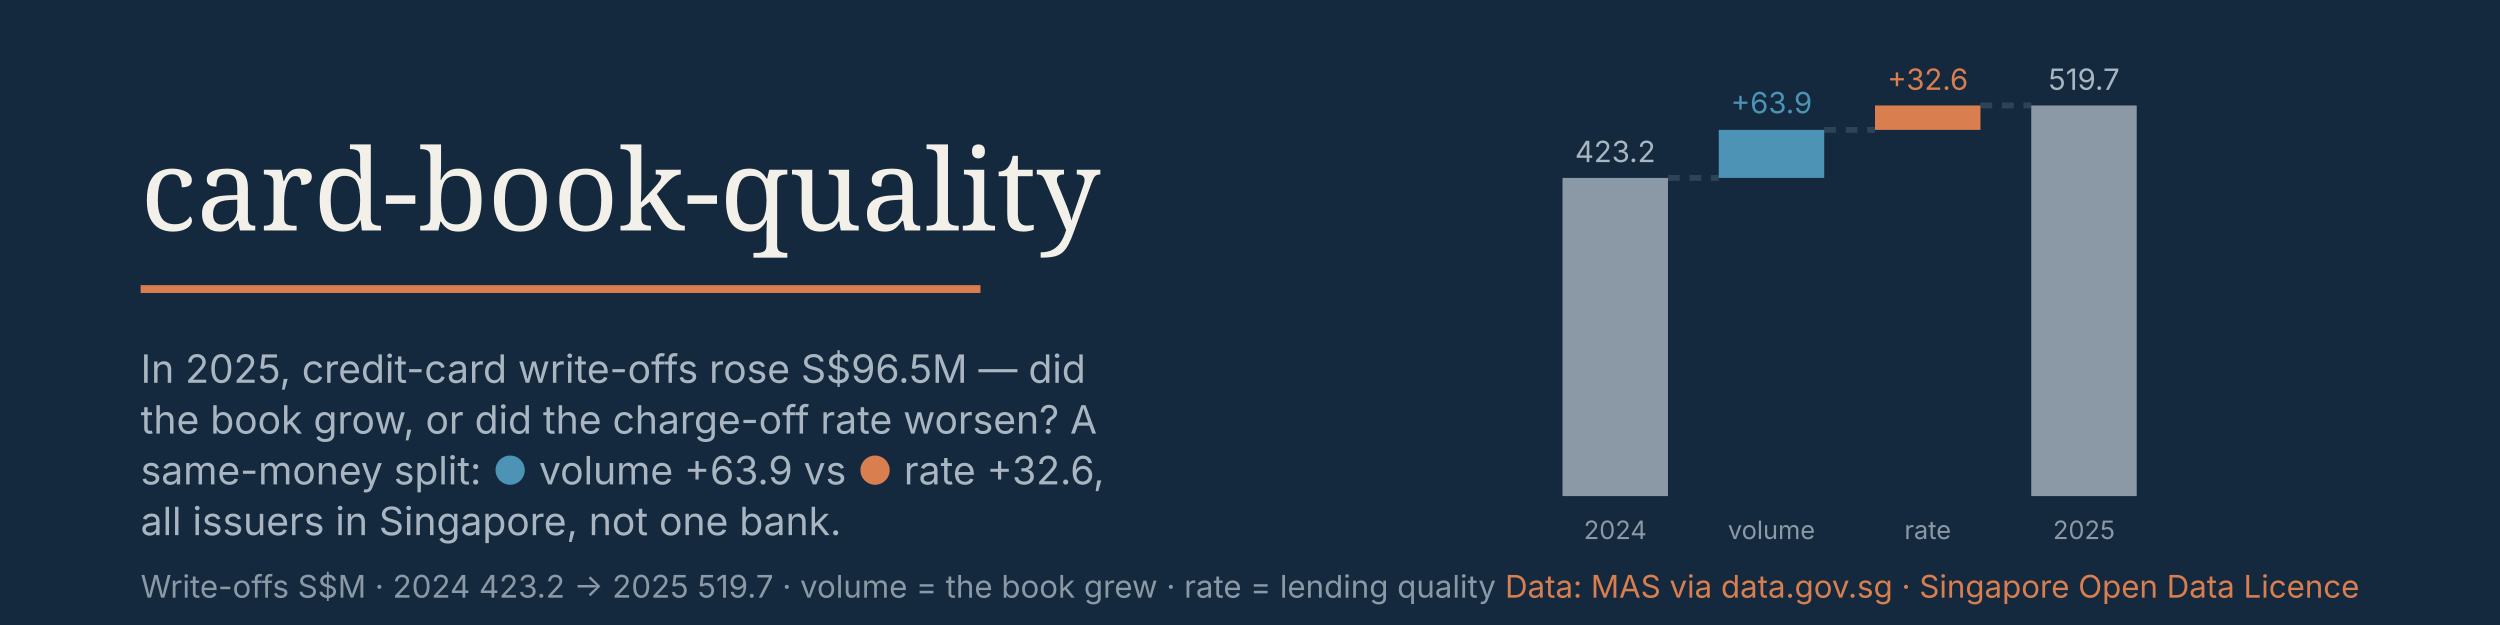
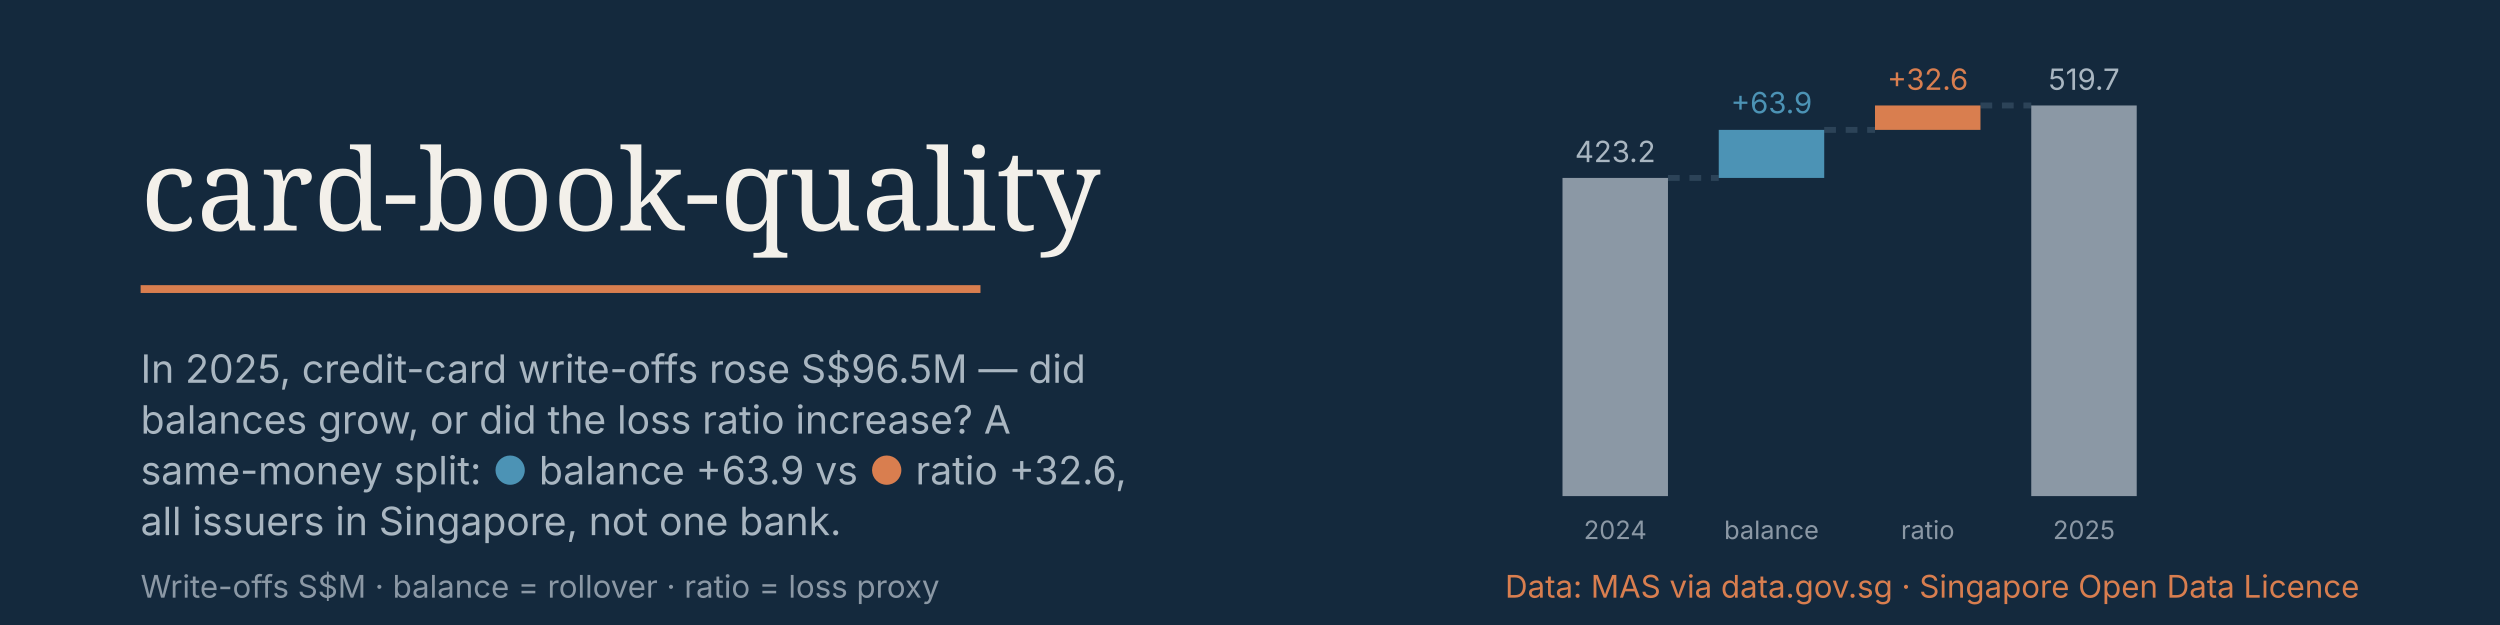
- <svg xmlns="http://www.w3.org/2000/svg" width="1280" height="320" viewBox="0 0 1280 320" role="img" aria-label="card-book-quality — did card write-offs rise because the book grew or because the charge-off rate worsened">
+ <svg xmlns="http://www.w3.org/2000/svg" width="1280" height="320" viewBox="0 0 1280 320" role="img" aria-label="card-book-quality — an arithmetic split of card write-offs into balance and loss-ratio contributions">
  <rect width="1280" height="320" fill="#14293D" />
  <text x="72" y="118" font-family="Georgia, 'Source Serif 4', serif" font-size="58" fill="#F3F0EA">card-book-quality</text>
  <rect x="72" y="146" width="430" height="4" fill="#D97E4F" />
  <text x="72" y="196" font-family="Inter, 'Helvetica Neue', Arial, sans-serif" font-size="20" fill="#A9B6C1">In 2025, credit-card write-offs rose S$96.5M — did</text>
-   <text x="72" y="222" font-family="Inter, 'Helvetica Neue', Arial, sans-serif" font-size="20" fill="#A9B6C1">the book grow, or did the charge-off rate worsen? A</text>
-   <text x="72" y="248" font-family="Inter, 'Helvetica Neue', Arial, sans-serif" font-size="20" fill="#A9B6C1">same-money split: <tspan fill="#4C93B5">●</tspan> volume +63.9 vs <tspan fill="#D97E4F">●</tspan> rate +32.6,</text>
+   <text x="72" y="222" font-family="Inter, 'Helvetica Neue', Arial, sans-serif" font-size="20" fill="#A9B6C1">balances grow, or did the loss ratio increase? A</text>
+   <text x="72" y="248" font-family="Inter, 'Helvetica Neue', Arial, sans-serif" font-size="20" fill="#A9B6C1">same-money split: <tspan fill="#4C93B5">●</tspan> balance +63.9 vs <tspan fill="#D97E4F">●</tspan> ratio +32.6,</text>
  <text x="72" y="274" font-family="Inter, 'Helvetica Neue', Arial, sans-serif" font-size="20" fill="#A9B6C1">all issuers in Singapore, not one bank.</text>
-   <text x="72" y="306" font-family="Inter, 'Helvetica Neue', Arial, sans-serif" font-size="16" fill="#8B98A5">Write-offs S$M · 2024 423.2 → 2025 519.7 · volume = the book grew · rate = lending quality</text>
+   <text x="72" y="306" font-family="Inter, 'Helvetica Neue', Arial, sans-serif" font-size="16" fill="#8B98A5">Write-offs S$M · balance = rollover · ratio = loss proxy</text>
  <line x1="854" y1="91.1" x2="880" y2="91.1" stroke="#2C4358" stroke-width="3" stroke-dasharray="6 5" />
  <line x1="934" y1="66.5" x2="960" y2="66.5" stroke="#2C4358" stroke-width="3" stroke-dasharray="6 5" />
  <line x1="1014" y1="54" x2="1040" y2="54" stroke="#2C4358" stroke-width="3" stroke-dasharray="6 5" />
  <rect x="800" y="91.1" width="54" height="162.9" fill="#8B98A5" />
  <rect x="880" y="66.5" width="54" height="24.6" fill="#4C93B5" />
  <rect x="960" y="54" width="54" height="12.5" fill="#D97E4F" />
  <rect x="1040" y="54" width="54" height="200" fill="#8B98A5" />
  <text x="827" y="83" text-anchor="middle" font-family="Inter, Helvetica, Arial, sans-serif" font-size="15" fill="#A9B6C1">423.2</text>
  <text x="907" y="58" text-anchor="middle" font-family="Inter, Helvetica, Arial, sans-serif" font-size="15" fill="#4C93B5">+63.9</text>
  <text x="987" y="46" text-anchor="middle" font-family="Inter, Helvetica, Arial, sans-serif" font-size="15" fill="#D97E4F">+32.6</text>
  <text x="1067" y="46" text-anchor="middle" font-family="Inter, Helvetica, Arial, sans-serif" font-size="15" fill="#A9B6C1">519.7</text>
  <text x="827" y="276" text-anchor="middle" font-family="Inter, Helvetica, Arial, sans-serif" font-size="13" fill="#8B98A5">2024</text>
-   <text x="907" y="276" text-anchor="middle" font-family="Inter, Helvetica, Arial, sans-serif" font-size="13" fill="#8B98A5">volume</text>
-   <text x="987" y="276" text-anchor="middle" font-family="Inter, Helvetica, Arial, sans-serif" font-size="13" fill="#8B98A5">rate</text>
+   <text x="907" y="276" text-anchor="middle" font-family="Inter, Helvetica, Arial, sans-serif" font-size="13" fill="#8B98A5">balance</text>
+   <text x="987" y="276" text-anchor="middle" font-family="Inter, Helvetica, Arial, sans-serif" font-size="13" fill="#8B98A5">ratio</text>
  <text x="1067" y="276" text-anchor="middle" font-family="Inter, Helvetica, Arial, sans-serif" font-size="13" fill="#8B98A5">2025</text>
  <text x="1208" y="306" text-anchor="end" font-family="Inter, 'Helvetica Neue', Arial, sans-serif" font-size="16" fill="#D97E4F">Data: MAS via data.gov.sg · Singapore Open Data Licence</text>
</svg>
